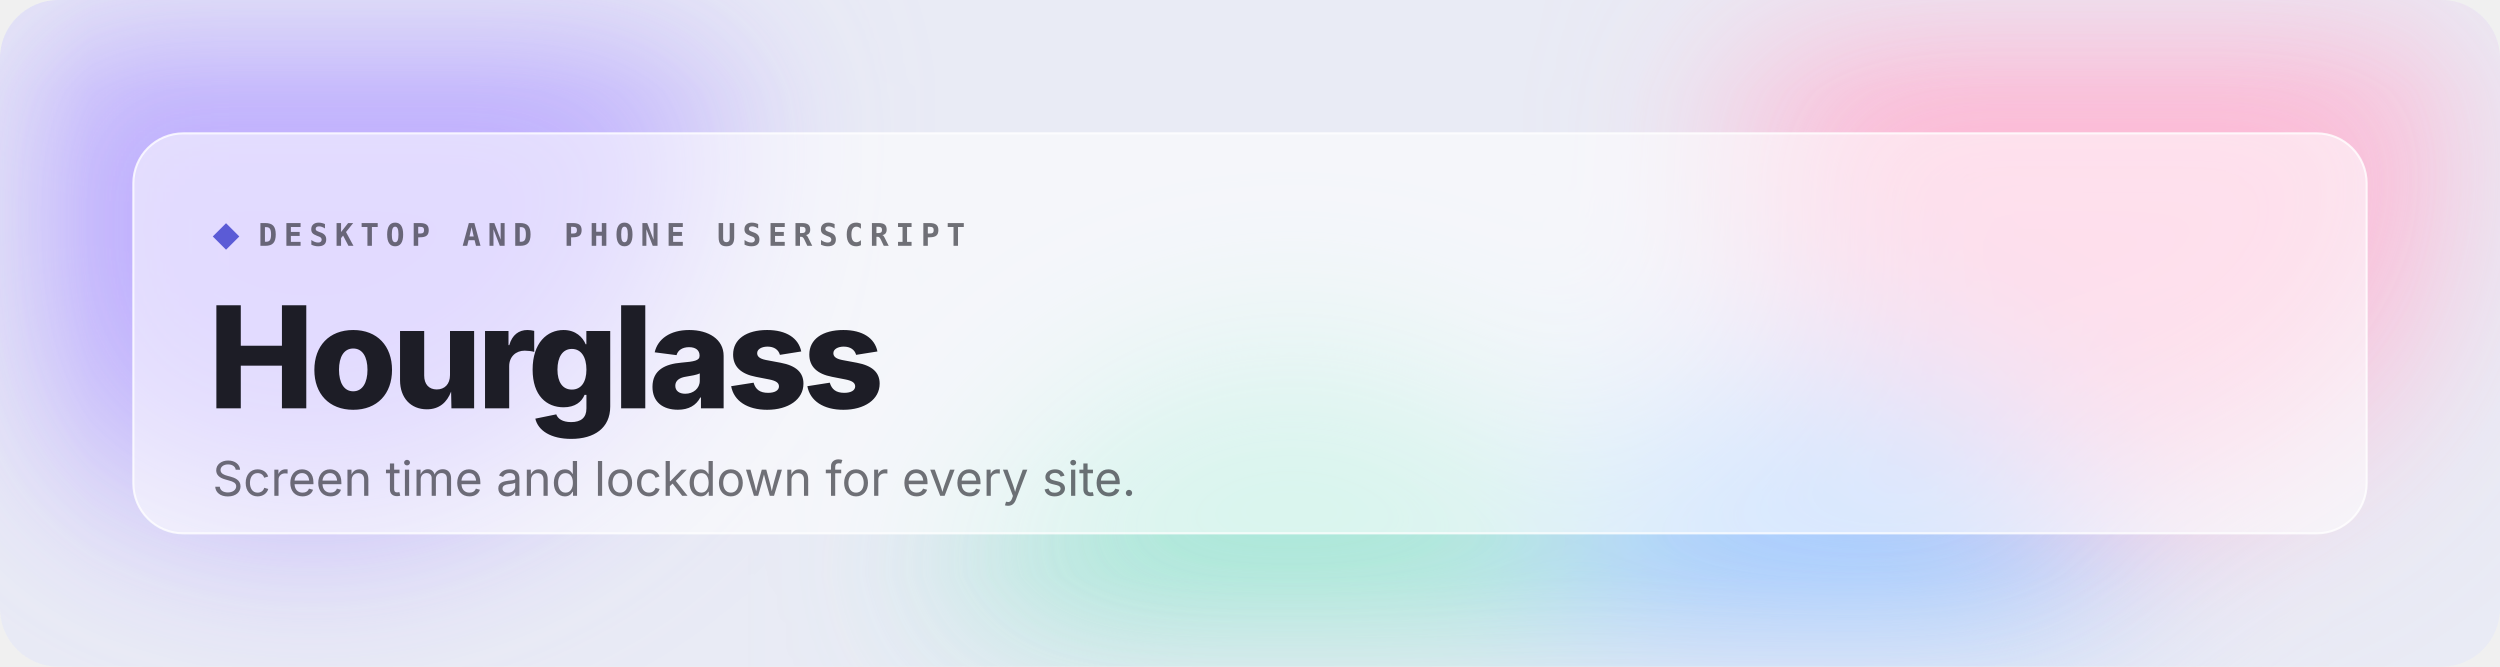
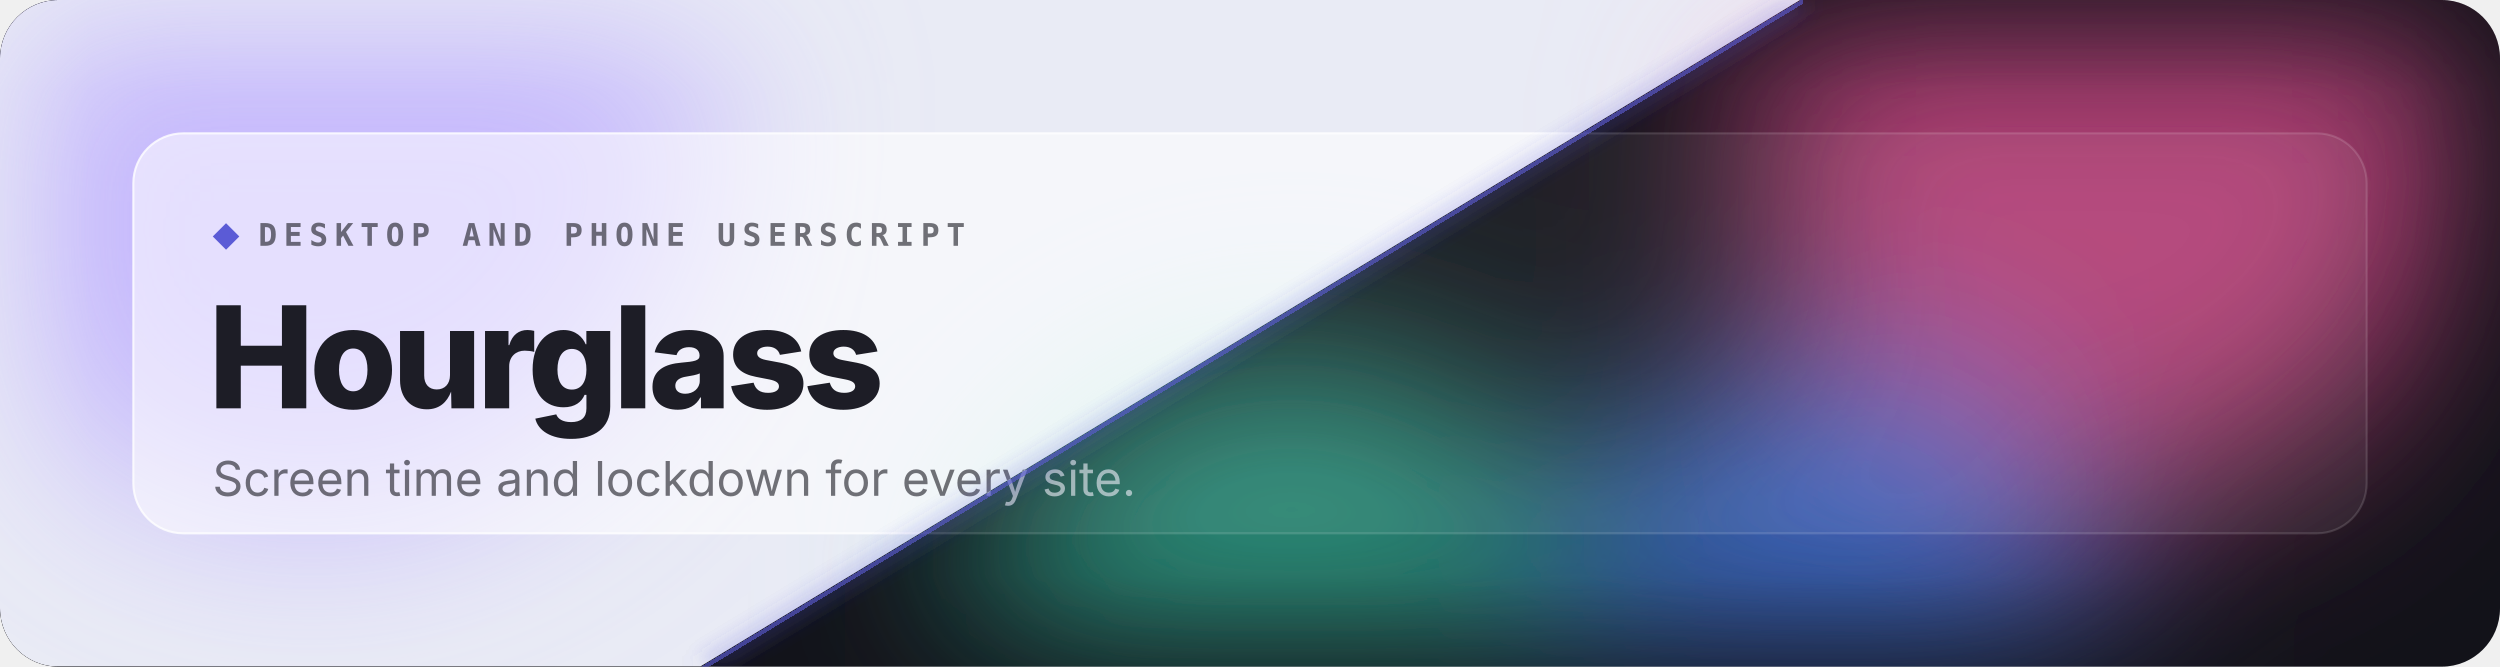
- <svg xmlns="http://www.w3.org/2000/svg" width="1200" height="320" viewBox="0 0 1200 320" role="img" aria-label="Hourglass">
+ <svg xmlns="http://www.w3.org/2000/svg" width="1200" height="320" viewBox="0 0 1200 320" role="img" aria-label="Hourglass, in light and dark">
  <defs>
    <clipPath id="c">
      <rect width="1200" height="320" rx="28" />
    </clipPath>
    <filter id="b" x="-50%" y="-50%" width="200%" height="200%">
      <feGaussianBlur stdDeviation="46" />
    </filter>
-     <linearGradient id="g" x1="0" y1="0" x2="1" y2="0">
+     <filter id="goo" x="-10%" y="-10%" width="120%" height="120%">
+       <feGaussianBlur stdDeviation="7" />
+       <feColorMatrix type="matrix" values="1 0 0 0 0 0 1 0 0 0 0 0 1 0 0 0 0 0 26 -11" />
+     </filter>
+     <filter id="ln" x="-10%" y="-10%" width="120%" height="120%">
+       <feColorMatrix in="SourceGraphic" type="matrix" values="0 0 0 0 1 0 0 0 0 1 0 0 0 0 1 1 0 0 0 0" result="s" />
+       <feMorphology in="s" operator="dilate" radius="1" result="d" />
+       <feComposite in="d" in2="s" operator="out" result="e" />
+       <feFlood flood-color="#5b5bd6" flood-opacity=".6" />
+       <feComposite in2="e" operator="in" result="c" />
+       <feGaussianBlur in="c" stdDeviation="5" result="g" />
+       <feMerge>
+         <feMergeNode in="g" />
+         <feMergeNode in="g" />
+         <feMergeNode in="c" />
+       </feMerge>
+     </filter>
+     <mask id="lt" maskUnits="userSpaceOnUse" x="0" y="0" width="1200" height="320">
+       <rect width="1200" height="320" fill="#000" />
+       <g>
+         <path d="M-60 -60 L916.8 -60 L916.8 -32.0 L903.6 -24.0 L890.4 -16.0 L877.2 -8.0 L864.0 0.0 L850.8 8.0 L837.6 16.0 L824.4 24.0 L811.2 32.0 L798.0 40.0 L784.8 48.0 L771.6 56.0 L758.4 64.0 L745.2 72.0 L732.0 80.0 L718.8 88.0 L705.6 96.0 L692.4 104.0 L679.2 112.0 L666.0 120.0 L652.8 128.0 L639.6 136.0 L626.4 144.0 L613.2 152.0 L600.0 160.0 L586.8 168.0 L573.6 176.0 L560.4 184.0 L547.2 192.0 L534.0 200.0 L520.8 208.0 L507.6 216.0 L494.4 224.0 L481.2 232.0 L468.0 240.0 L454.8 248.0 L441.6 256.0 L428.4 264.0 L415.2 272.0 L402.0 280.0 L388.8 288.0 L375.6 296.0 L362.4 304.0 L349.2 312.0 L336.0 320.0 L322.8 328.0 L309.6 336.0 L296.4 344.0 L283.2 352.0 L-60 380 Z" fill="#fff" />
+       </g>
+     </mask>
+     <linearGradient id="dg" x1="0" y1="0" x2="1" y2="0">
+       <stop offset="0" stop-color="#ffd27a" />
+       <stop offset=".35" stop-color="#ff8a3d" />
+       <stop offset=".7" stop-color="#ff2d6f" />
+       <stop offset="1" stop-color="#b98bff" />
+     </linearGradient>
+     <linearGradient id="lg" x1="0" y1="0" x2="1" y2="0">
      <stop offset="0" stop-color="#ffd27a" />
      <stop offset=".35" stop-color="#ff8a3d" />
      <stop offset=".7" stop-color="#ff2d6f" />
      <stop offset="1" stop-color="#b98bff" />
    </linearGradient>
  </defs>
  <g clip-path="url(#c)">
-     <rect width="1200" height="320" fill="#e9ebf5" />
-     <g filter="url(#b)" opacity=".9">
-       <circle cx="150" cy="60" r="190" fill="#b9a7ff">
-         <animateTransform attributeName="transform" type="translate" values="0 0;90 40;-40 90;0 0" dur="17s" repeatCount="indefinite" calcMode="spline" keySplines=".45 0 .55 1;.45 0 .55 1;.45 0 .55 1" />
-       </circle>
-       <circle cx="1010" cy="70" r="170" fill="#ffb3d1">
-         <animateTransform attributeName="transform" type="translate" values="0 0;-80 50;-50 -80;0 0" dur="21s" repeatCount="indefinite" calcMode="spline" keySplines=".45 0 .55 1;.45 0 .55 1;.45 0 .55 1" />
-       </circle>
-       <circle cx="620" cy="330" r="160" fill="#9fe7d3">
-         <animateTransform attributeName="transform" type="translate" values="0 0;70 -40;40 70;0 0" dur="19s" repeatCount="indefinite" calcMode="spline" keySplines=".45 0 .55 1;.45 0 .55 1;.45 0 .55 1" />
-       </circle>
-       <circle cx="880" cy="300" r="130" fill="#9cc8ff">
-         <animateTransform attributeName="transform" type="translate" values="0 0;-60 -30;30 -60;0 0" dur="23s" repeatCount="indefinite" calcMode="spline" keySplines=".45 0 .55 1;.45 0 .55 1;.45 0 .55 1" />
-       </circle>
+     <g>
+       <rect width="1200" height="320" fill="#121219" />
+       <g filter="url(#b)" opacity="0.9">
+         <circle cx="150" cy="60" r="190" fill="#5b4fd6">
+           <animateTransform attributeName="transform" type="translate" values="0 0;90 40;-40 90;0 0" dur="17s" repeatCount="indefinite" calcMode="spline" keySplines=".45 0 .55 1;.45 0 .55 1;.45 0 .55 1" />
+         </circle>
+         <circle cx="1010" cy="70" r="170" fill="#c2457f">
+           <animateTransform attributeName="transform" type="translate" values="0 0;-80 50;-50 -80;0 0" dur="21s" repeatCount="indefinite" calcMode="spline" keySplines=".45 0 .55 1;.45 0 .55 1;.45 0 .55 1" />
+         </circle>
+         <circle cx="620" cy="330" r="160" fill="#2f9e86">
+           <animateTransform attributeName="transform" type="translate" values="0 0;70 -40;40 70;0 0" dur="19s" repeatCount="indefinite" calcMode="spline" keySplines=".45 0 .55 1;.45 0 .55 1;.45 0 .55 1" />
+         </circle>
+         <circle cx="880" cy="300" r="130" fill="#3f6fd0">
+           <animateTransform attributeName="transform" type="translate" values="0 0;-60 -30;30 -60;0 0" dur="23s" repeatCount="indefinite" calcMode="spline" keySplines=".45 0 .55 1;.45 0 .55 1;.45 0 .55 1" />
+         </circle>
+       </g>
+       <rect x="64" y="64" width="1072" height="192" rx="24" fill="rgba(255,255,255,.06)" stroke="rgba(255,255,255,.14)" />
+       <g font-family="-apple-system,BlinkMacSystemFont,'Segoe UI',Inter,system-ui,sans-serif">
+         <g transform="translate(104 118)">
+           <rect x="0" y="-9" width="9" height="9" fill="#5b5bd6" transform="rotate(45 4.5 -4.5)" />
+           <text x="20" y="0" font-family="ui-monospace,SFMono-Regular,Menlo,monospace" font-size="15" font-weight="700" letter-spacing="3.2" fill="rgba(235,235,245,.62)">DESKTOP AND PHONE USERSCRIPT</text>
+         </g>
+         <text x="100" y="196" font-size="68" font-weight="800" letter-spacing="-2.4" fill="#f2f2f5">Hourglass</text>
+         <text x="102" y="238" font-size="23" fill="rgba(235,235,245,.62)">Screen time and lockdown for every site.</text>
+       </g>
    </g>
-     <rect x="64" y="64" width="1072" height="192" rx="24" fill="rgba(255,255,255,.55)" stroke="rgba(255,255,255,.8)" />
-     <g font-family="-apple-system,BlinkMacSystemFont,'Segoe UI',Inter,system-ui,sans-serif">
-       <g transform="translate(104 118)">
-         <rect x="0" y="-9" width="9" height="9" fill="#5b5bd6" transform="rotate(45 4.5 -4.5)" />
-         <text x="20" y="0" font-family="ui-monospace,SFMono-Regular,Menlo,monospace" font-size="15" font-weight="700" letter-spacing="3.2" fill="rgba(29,29,38,.62)">DESKTOP AND PHONE USERSCRIPT</text>
+     <g mask="url(#lt)">
+       <g>
+         <rect width="1200" height="320" fill="#e9ebf5" />
+         <g filter="url(#b)" opacity="0.75">
+           <circle cx="150" cy="60" r="190" fill="#b9a7ff">
+             <animateTransform attributeName="transform" type="translate" values="0 0;90 40;-40 90;0 0" dur="17s" repeatCount="indefinite" calcMode="spline" keySplines=".45 0 .55 1;.45 0 .55 1;.45 0 .55 1" />
+           </circle>
+           <circle cx="1010" cy="70" r="170" fill="#ffb3d1">
+             <animateTransform attributeName="transform" type="translate" values="0 0;-80 50;-50 -80;0 0" dur="21s" repeatCount="indefinite" calcMode="spline" keySplines=".45 0 .55 1;.45 0 .55 1;.45 0 .55 1" />
+           </circle>
+           <circle cx="620" cy="330" r="160" fill="#9fe7d3">
+             <animateTransform attributeName="transform" type="translate" values="0 0;70 -40;40 70;0 0" dur="19s" repeatCount="indefinite" calcMode="spline" keySplines=".45 0 .55 1;.45 0 .55 1;.45 0 .55 1" />
+           </circle>
+           <circle cx="880" cy="300" r="130" fill="#9cc8ff">
+             <animateTransform attributeName="transform" type="translate" values="0 0;-60 -30;30 -60;0 0" dur="23s" repeatCount="indefinite" calcMode="spline" keySplines=".45 0 .55 1;.45 0 .55 1;.45 0 .55 1" />
+           </circle>
+         </g>
+         <rect x="64" y="64" width="1072" height="192" rx="24" fill="rgba(255,255,255,.55)" stroke="rgba(255,255,255,.8)" />
+         <g font-family="-apple-system,BlinkMacSystemFont,'Segoe UI',Inter,system-ui,sans-serif">
+           <g transform="translate(104 118)">
+             <rect x="0" y="-9" width="9" height="9" fill="#5b5bd6" transform="rotate(45 4.5 -4.5)" />
+             <text x="20" y="0" font-family="ui-monospace,SFMono-Regular,Menlo,monospace" font-size="15" font-weight="700" letter-spacing="3.2" fill="rgba(29,29,38,.62)">DESKTOP AND PHONE USERSCRIPT</text>
+           </g>
+           <text x="100" y="196" font-size="68" font-weight="800" letter-spacing="-2.4" fill="#1d1d26">Hourglass</text>
+           <text x="102" y="238" font-size="23" fill="rgba(29,29,38,.62)">Screen time and lockdown for every site.</text>
+         </g>
      </g>
-       <text x="100" y="196" font-size="68" font-weight="800" letter-spacing="-2.4" fill="#1d1d26">Hourglass</text>
-       <text x="102" y="238" font-size="23" fill="rgba(29,29,38,.62)">Screen time and lockdown for every site.</text>
+     </g>
+     <g filter="url(#ln)" opacity="1">
+       <path d="M-60 -60 L916.8 -60 L916.8 -32.0 L903.6 -24.0 L890.4 -16.0 L877.2 -8.0 L864.0 0.0 L850.8 8.0 L837.6 16.0 L824.4 24.0 L811.2 32.0 L798.0 40.0 L784.8 48.0 L771.6 56.0 L758.4 64.0 L745.2 72.0 L732.0 80.0 L718.8 88.0 L705.6 96.0 L692.4 104.0 L679.2 112.0 L666.0 120.0 L652.8 128.0 L639.6 136.0 L626.4 144.0 L613.2 152.0 L600.0 160.0 L586.8 168.0 L573.6 176.0 L560.4 184.0 L547.2 192.0 L534.0 200.0 L520.8 208.0 L507.6 216.0 L494.4 224.0 L481.2 232.0 L468.0 240.0 L454.8 248.0 L441.6 256.0 L428.4 264.0 L415.2 272.0 L402.0 280.0 L388.8 288.0 L375.6 296.0 L362.4 304.0 L349.2 312.0 L336.0 320.0 L322.8 328.0 L309.6 336.0 L296.4 344.0 L283.2 352.0 L-60 380 Z" fill="#fff" />
    </g>
  </g>
</svg>
